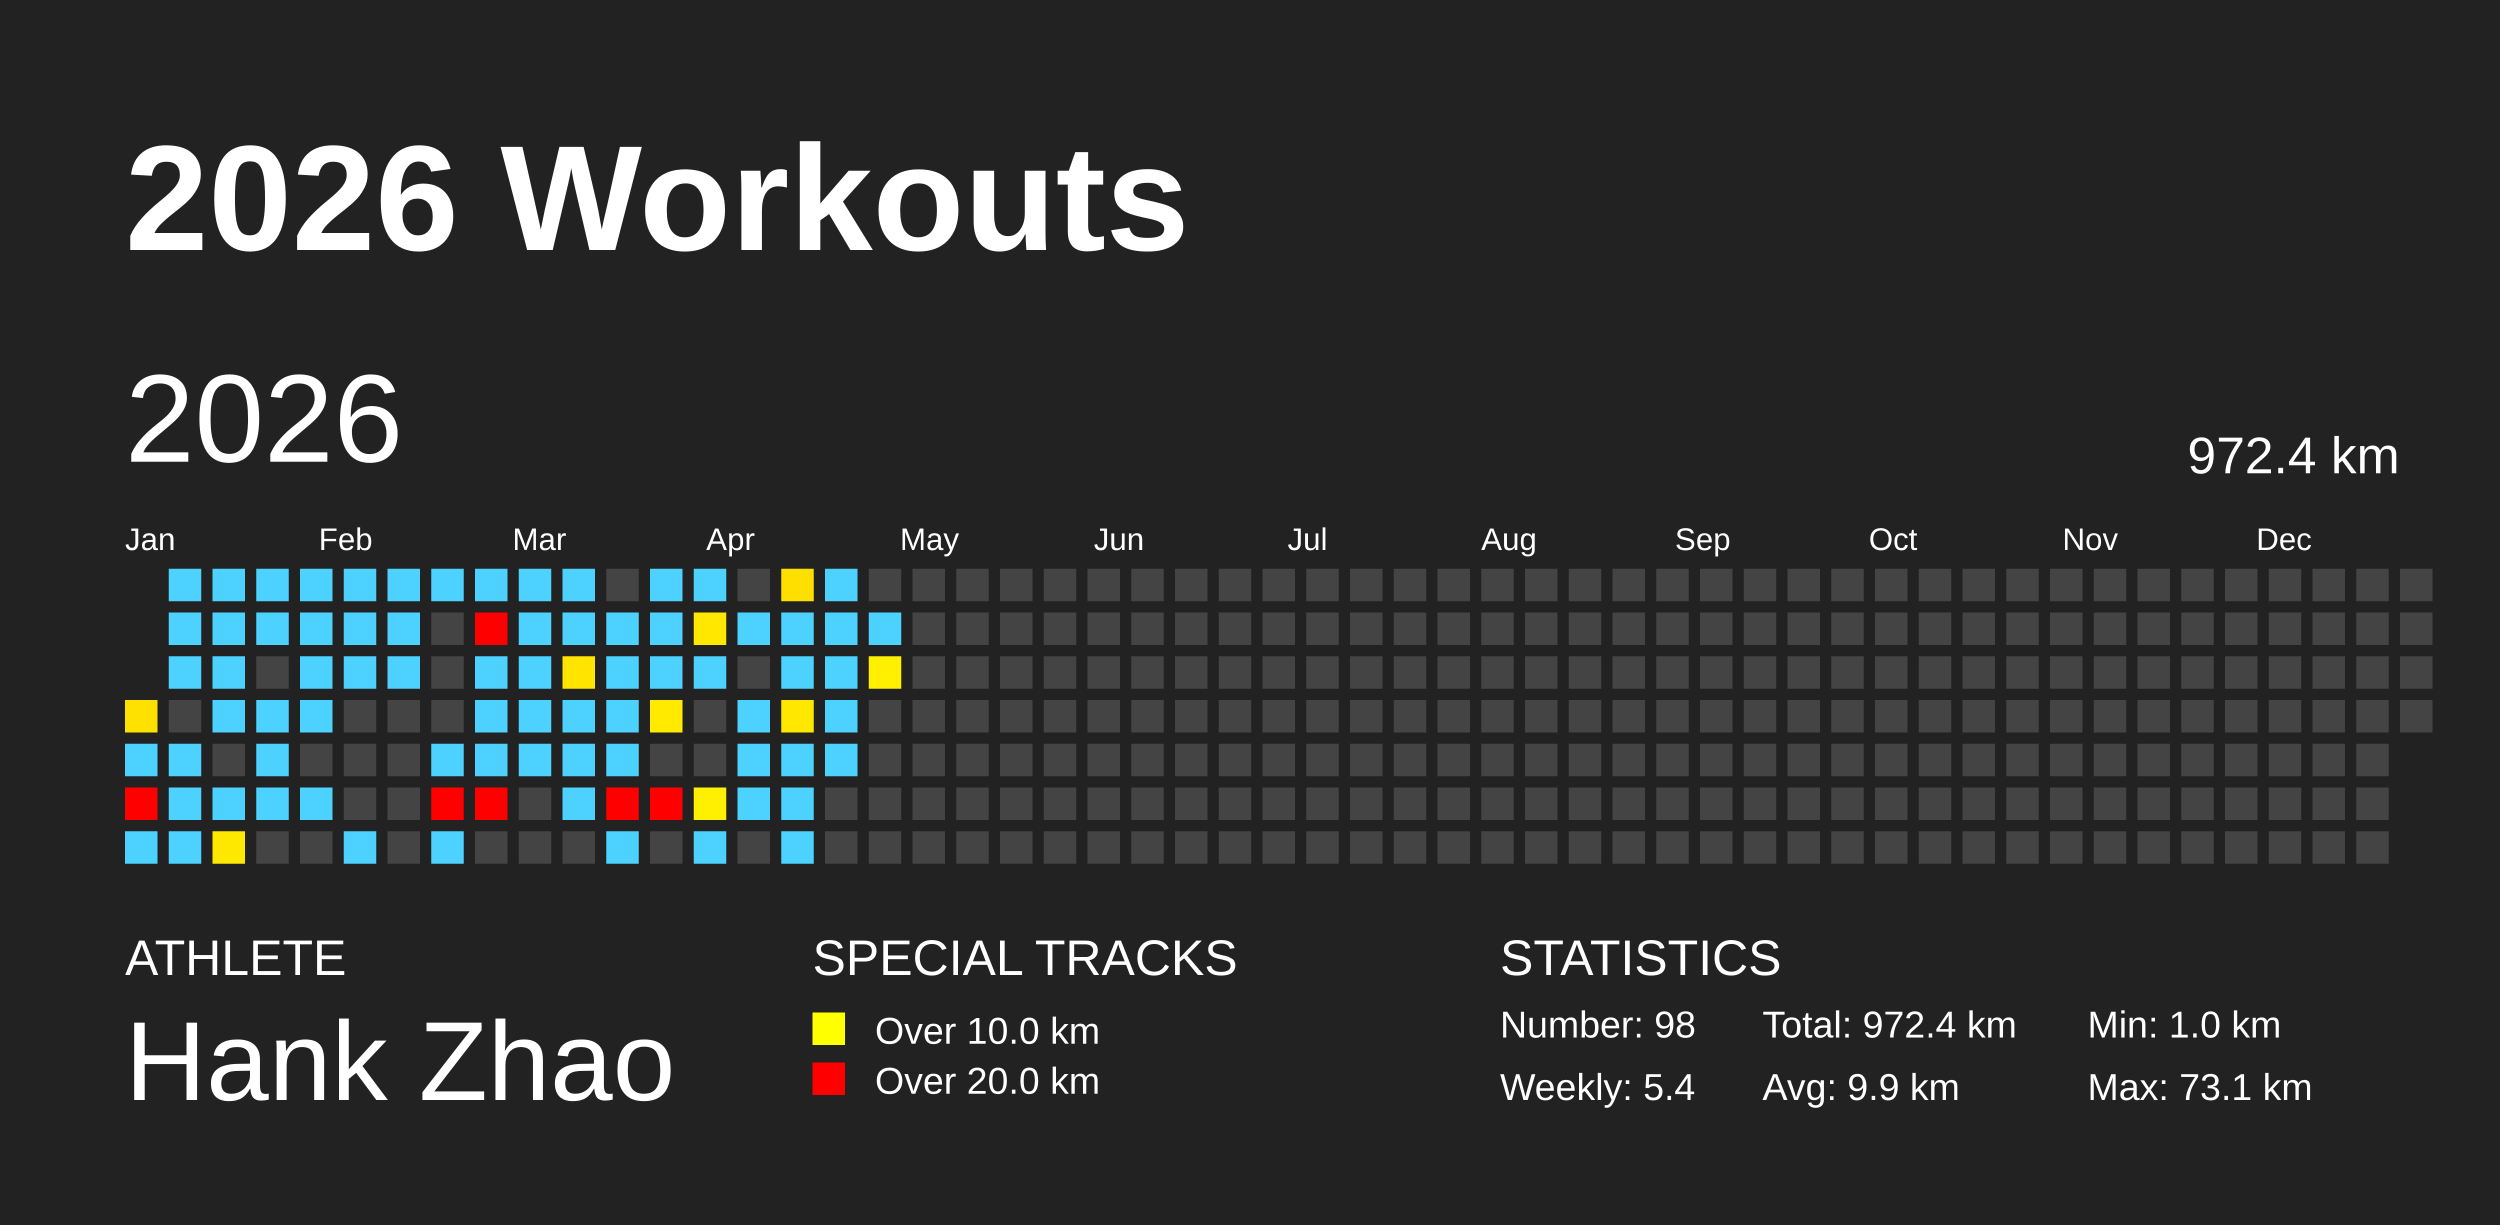
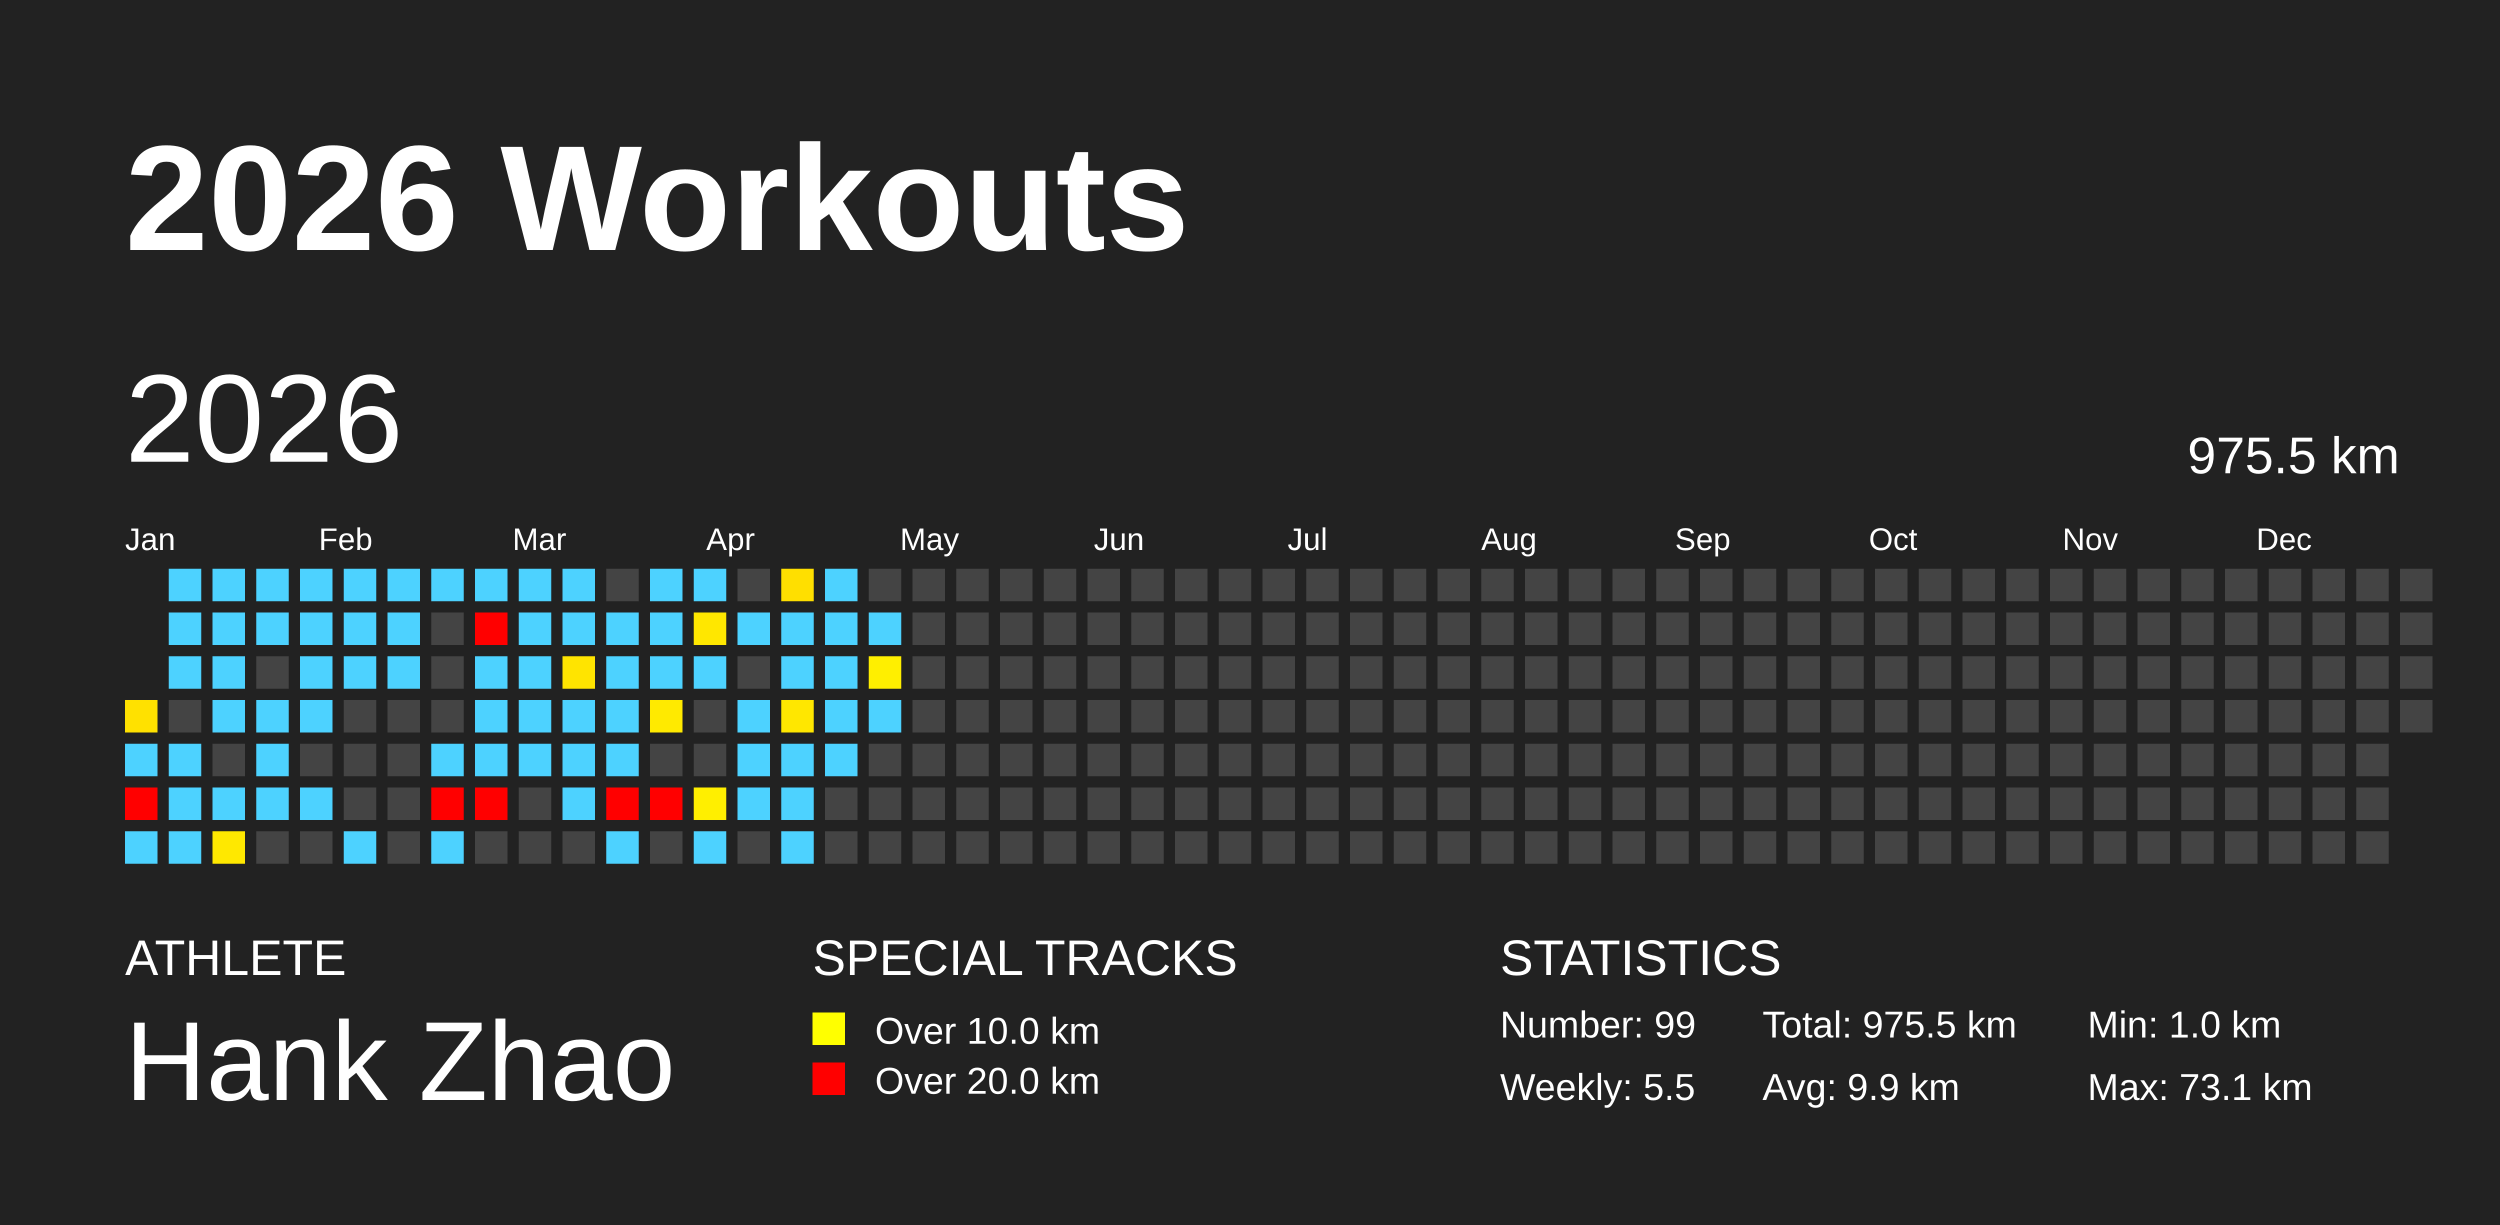
<svg xmlns="http://www.w3.org/2000/svg" baseProfile="full" height="98mm" version="1.1" viewBox="0,0,200,98" width="200mm">
  <defs />
  <rect fill="#222222" height="98" width="200" x="0" y="0" />
  <text fill="#FFFFFF" style="font-size:12px; font-family:Arial; font-weight:bold;" x="10" y="20">2026 Workouts</text>
  <text fill="#FFFFFF" style="font-size:4px; font-family:Arial" x="10" y="78">ATHLETE</text>
  <text fill="#FFFFFF" style="font-size:9px; font-family:Arial" x="10" y="88">Hank Zhao</text>
  <text fill="#FFFFFF" style="font-size:4px; font-family:Arial" x="65" y="78">SPECIAL TRACKS</text>
  <rect fill="yellow" height="2.6" width="2.6" x="65" y="81" />
  <text fill="#FFFFFF" style="font-size:3px; font-family:Arial" x="70" y="83.5">Over 10.0 km</text>
  <rect fill="red" height="2.6" width="2.6" x="65" y="85" />
  <text fill="#FFFFFF" style="font-size:3px; font-family:Arial" x="70" y="87.5">Over 20.0 km</text>
  <text fill="#FFFFFF" style="font-size:4px; font-family:Arial" x="120" y="78">STATISTICS</text>
-   <text fill="#FFFFFF" style="font-size:3px; font-family:Arial" x="120" y="83">Number: 98</text>
-   <text fill="#FFFFFF" style="font-size:3px; font-family:Arial" x="120" y="88">Weekly: 5.4</text>
-   <text fill="#FFFFFF" style="font-size:3px; font-family:Arial" x="141" y="83">Total: 972.4 km</text>
+   <text fill="#FFFFFF" style="font-size:3px; font-family:Arial" x="120" y="83">Number: 99</text>
+   <text fill="#FFFFFF" style="font-size:3px; font-family:Arial" x="120" y="88">Weekly: 5.5</text>
+   <text fill="#FFFFFF" style="font-size:3px; font-family:Arial" x="141" y="83">Total: 975.5 km</text>
  <text fill="#FFFFFF" style="font-size:3px; font-family:Arial" x="141" y="88">Avg: 9.9 km</text>
  <text fill="#FFFFFF" style="font-size:3px; font-family:Arial" x="167" y="83">Min: 1.0 km</text>
  <text fill="#FFFFFF" style="font-size:3px; font-family:Arial" x="167" y="88">Max: 73.1 km</text>
  <text dominant-baseline="hanging" fill="#FFFFFF" style="font-size:10.0px; font-family:Arial;" x="10" y="30">2026</text>
-   <text dominant-baseline="hanging" fill="#FFFFFF" style="font-size:4.125px; font-family:Arial;" x="175" y="35">972.4 km</text>
+   <text dominant-baseline="hanging" fill="#FFFFFF" style="font-size:4.125px; font-family:Arial;" x="175" y="35">975.5 km</text>
  <text fill="#FFFFFF" style="font-size:2.5px; font-family:Arial" x="10.0" y="44">Jan</text>
  <text fill="#FFFFFF" style="font-size:2.5px; font-family:Arial" x="25.5" y="44">Feb</text>
  <text fill="#FFFFFF" style="font-size:2.5px; font-family:Arial" x="41.0" y="44">Mar</text>
  <text fill="#FFFFFF" style="font-size:2.5px; font-family:Arial" x="56.5" y="44">Apr</text>
  <text fill="#FFFFFF" style="font-size:2.5px; font-family:Arial" x="72.0" y="44">May</text>
  <text fill="#FFFFFF" style="font-size:2.5px; font-family:Arial" x="87.5" y="44">Jun</text>
  <text fill="#FFFFFF" style="font-size:2.5px; font-family:Arial" x="103.0" y="44">Jul</text>
  <text fill="#FFFFFF" style="font-size:2.5px; font-family:Arial" x="118.5" y="44">Aug</text>
  <text fill="#FFFFFF" style="font-size:2.5px; font-family:Arial" x="134.0" y="44">Sep</text>
  <text fill="#FFFFFF" style="font-size:2.5px; font-family:Arial" x="149.5" y="44">Oct</text>
  <text fill="#FFFFFF" style="font-size:2.5px; font-family:Arial" x="165.0" y="44">Nov</text>
  <text fill="#FFFFFF" style="font-size:2.5px; font-family:Arial" x="180.5" y="44">Dec</text>
  <rect fill="#ffe100" height="2.6" width="2.6" x="10.0" y="56.0" />
  <rect fill="#4dd2ff" height="2.6" width="2.6" x="10.0" y="59.5" />
  <rect fill="red" height="2.6" width="2.6" x="10.0" y="63.0" />
  <rect fill="#4dd2ff" height="2.6" width="2.6" x="10.0" y="66.5" />
  <rect fill="#4dd2ff" height="2.6" width="2.6" x="13.5" y="45.5" />
  <rect fill="#4dd2ff" height="2.6" width="2.6" x="13.5" y="49.0" />
  <rect fill="#4dd2ff" height="2.6" width="2.6" x="13.5" y="52.5" />
  <rect fill="#444444" height="2.6" width="2.6" x="13.5" y="56.0" />
  <rect fill="#4dd2ff" height="2.6" width="2.6" x="13.5" y="59.5" />
  <rect fill="#4dd2ff" height="2.6" width="2.6" x="13.5" y="63.0" />
  <rect fill="#4dd2ff" height="2.6" width="2.6" x="13.5" y="66.5" />
  <rect fill="#4dd2ff" height="2.6" width="2.6" x="17.0" y="45.5" />
  <rect fill="#4dd2ff" height="2.6" width="2.6" x="17.0" y="49.0" />
  <rect fill="#4dd2ff" height="2.6" width="2.6" x="17.0" y="52.5" />
  <rect fill="#4dd2ff" height="2.6" width="2.6" x="17.0" y="56.0" />
  <rect fill="#444444" height="2.6" width="2.6" x="17.0" y="59.5" />
  <rect fill="#4dd2ff" height="2.6" width="2.6" x="17.0" y="63.0" />
  <rect fill="#ffe800" height="2.6" width="2.6" x="17.0" y="66.5" />
  <rect fill="#4dd2ff" height="2.6" width="2.6" x="20.5" y="45.5" />
  <rect fill="#4dd2ff" height="2.6" width="2.6" x="20.5" y="49.0" />
  <rect fill="#444444" height="2.6" width="2.6" x="20.5" y="52.5" />
  <rect fill="#4dd2ff" height="2.6" width="2.6" x="20.5" y="56.0" />
  <rect fill="#4dd2ff" height="2.6" width="2.6" x="20.5" y="59.5" />
  <rect fill="#4dd2ff" height="2.6" width="2.6" x="20.5" y="63.0" />
  <rect fill="#444444" height="2.6" width="2.6" x="20.5" y="66.5" />
  <rect fill="#4dd2ff" height="2.6" width="2.6" x="24.0" y="45.5" />
  <rect fill="#4dd2ff" height="2.6" width="2.6" x="24.0" y="49.0" />
  <rect fill="#4dd2ff" height="2.6" width="2.6" x="24.0" y="52.5" />
  <rect fill="#4dd2ff" height="2.6" width="2.6" x="24.0" y="56.0" />
  <rect fill="#444444" height="2.6" width="2.6" x="24.0" y="59.5" />
  <rect fill="#4dd2ff" height="2.6" width="2.6" x="24.0" y="63.0" />
  <rect fill="#444444" height="2.6" width="2.6" x="24.0" y="66.5" />
  <rect fill="#4dd2ff" height="2.6" width="2.6" x="27.5" y="45.5" />
  <rect fill="#4dd2ff" height="2.6" width="2.6" x="27.5" y="49.0" />
  <rect fill="#4dd2ff" height="2.6" width="2.6" x="27.5" y="52.5" />
  <rect fill="#444444" height="2.6" width="2.6" x="27.5" y="56.0" />
  <rect fill="#444444" height="2.6" width="2.6" x="27.5" y="59.5" />
  <rect fill="#444444" height="2.6" width="2.6" x="27.5" y="63.0" />
  <rect fill="#4dd2ff" height="2.6" width="2.6" x="27.5" y="66.5" />
  <rect fill="#4dd2ff" height="2.6" width="2.6" x="31.0" y="45.5" />
  <rect fill="#4dd2ff" height="2.6" width="2.6" x="31.0" y="49.0" />
  <rect fill="#4dd2ff" height="2.6" width="2.6" x="31.0" y="52.5" />
  <rect fill="#444444" height="2.6" width="2.6" x="31.0" y="56.0" />
  <rect fill="#444444" height="2.6" width="2.6" x="31.0" y="59.5" />
  <rect fill="#444444" height="2.6" width="2.6" x="31.0" y="63.0" />
  <rect fill="#444444" height="2.6" width="2.6" x="31.0" y="66.5" />
  <rect fill="#4dd2ff" height="2.6" width="2.6" x="34.5" y="45.5" />
  <rect fill="#444444" height="2.6" width="2.6" x="34.5" y="49.0" />
  <rect fill="#444444" height="2.6" width="2.6" x="34.5" y="52.5" />
  <rect fill="#444444" height="2.6" width="2.6" x="34.5" y="56.0" />
  <rect fill="#4dd2ff" height="2.6" width="2.6" x="34.5" y="59.5" />
  <rect fill="red" height="2.6" width="2.6" x="34.5" y="63.0" />
  <rect fill="#4dd2ff" height="2.6" width="2.6" x="34.5" y="66.5" />
  <rect fill="#4dd2ff" height="2.6" width="2.6" x="38.0" y="45.5" />
  <rect fill="red" height="2.6" width="2.6" x="38.0" y="49.0" />
  <rect fill="#4dd2ff" height="2.6" width="2.6" x="38.0" y="52.5" />
  <rect fill="#4dd2ff" height="2.6" width="2.6" x="38.0" y="56.0" />
  <rect fill="#4dd2ff" height="2.6" width="2.6" x="38.0" y="59.5" />
  <rect fill="red" height="2.6" width="2.6" x="38.0" y="63.0" />
  <rect fill="#444444" height="2.6" width="2.6" x="38.0" y="66.5" />
  <rect fill="#4dd2ff" height="2.6" width="2.6" x="41.5" y="45.5" />
  <rect fill="#4dd2ff" height="2.6" width="2.6" x="41.5" y="49.0" />
  <rect fill="#4dd2ff" height="2.6" width="2.6" x="41.5" y="52.5" />
  <rect fill="#4dd2ff" height="2.6" width="2.6" x="41.5" y="56.0" />
  <rect fill="#4dd2ff" height="2.6" width="2.6" x="41.5" y="59.5" />
  <rect fill="#444444" height="2.6" width="2.6" x="41.5" y="63.0" />
  <rect fill="#444444" height="2.6" width="2.6" x="41.5" y="66.5" />
  <rect fill="#4dd2ff" height="2.6" width="2.6" x="45.0" y="45.5" />
  <rect fill="#4dd2ff" height="2.6" width="2.6" x="45.0" y="49.0" />
  <rect fill="#ffe400" height="2.6" width="2.6" x="45.0" y="52.5" />
  <rect fill="#4dd2ff" height="2.6" width="2.6" x="45.0" y="56.0" />
  <rect fill="#4dd2ff" height="2.6" width="2.6" x="45.0" y="59.5" />
  <rect fill="#4dd2ff" height="2.6" width="2.6" x="45.0" y="63.0" />
  <rect fill="#444444" height="2.6" width="2.6" x="45.0" y="66.5" />
  <rect fill="#444444" height="2.6" width="2.6" x="48.5" y="45.5" />
  <rect fill="#4dd2ff" height="2.6" width="2.6" x="48.5" y="49.0" />
  <rect fill="#4dd2ff" height="2.6" width="2.6" x="48.5" y="52.5" />
  <rect fill="#4dd2ff" height="2.6" width="2.6" x="48.5" y="56.0" />
  <rect fill="#4dd2ff" height="2.6" width="2.6" x="48.5" y="59.5" />
  <rect fill="red" height="2.6" width="2.6" x="48.5" y="63.0" />
  <rect fill="#4dd2ff" height="2.6" width="2.6" x="48.5" y="66.5" />
  <rect fill="#4dd2ff" height="2.6" width="2.6" x="52.0" y="45.5" />
  <rect fill="#4dd2ff" height="2.6" width="2.6" x="52.0" y="49.0" />
  <rect fill="#4dd2ff" height="2.6" width="2.6" x="52.0" y="52.5" />
  <rect fill="#ffea00" height="2.6" width="2.6" x="52.0" y="56.0" />
  <rect fill="#444444" height="2.6" width="2.6" x="52.0" y="59.5" />
  <rect fill="red" height="2.6" width="2.6" x="52.0" y="63.0" />
  <rect fill="#444444" height="2.6" width="2.6" x="52.0" y="66.5" />
  <rect fill="#4dd2ff" height="2.6" width="2.6" x="55.5" y="45.5" />
  <rect fill="#ffe700" height="2.6" width="2.6" x="55.5" y="49.0" />
  <rect fill="#4dd2ff" height="2.6" width="2.6" x="55.5" y="52.5" />
  <rect fill="#444444" height="2.6" width="2.6" x="55.5" y="56.0" />
  <rect fill="#444444" height="2.6" width="2.6" x="55.5" y="59.5" />
  <rect fill="#ffef00" height="2.6" width="2.6" x="55.5" y="63.0" />
  <rect fill="#4dd2ff" height="2.6" width="2.6" x="55.5" y="66.5" />
  <rect fill="#444444" height="2.6" width="2.6" x="59.0" y="45.5" />
  <rect fill="#4dd2ff" height="2.6" width="2.6" x="59.0" y="49.0" />
  <rect fill="#444444" height="2.6" width="2.6" x="59.0" y="52.5" />
  <rect fill="#4dd2ff" height="2.6" width="2.6" x="59.0" y="56.0" />
  <rect fill="#4dd2ff" height="2.6" width="2.6" x="59.0" y="59.5" />
  <rect fill="#4dd2ff" height="2.6" width="2.6" x="59.0" y="63.0" />
  <rect fill="#444444" height="2.6" width="2.6" x="59.0" y="66.5" />
  <rect fill="#ffdf00" height="2.6" width="2.6" x="62.5" y="45.5" />
  <rect fill="#4dd2ff" height="2.6" width="2.6" x="62.5" y="49.0" />
  <rect fill="#4dd2ff" height="2.6" width="2.6" x="62.5" y="52.5" />
  <rect fill="#ffe700" height="2.6" width="2.6" x="62.5" y="56.0" />
  <rect fill="#4dd2ff" height="2.6" width="2.6" x="62.5" y="59.5" />
  <rect fill="#4dd2ff" height="2.6" width="2.6" x="62.5" y="63.0" />
  <rect fill="#4dd2ff" height="2.6" width="2.6" x="62.5" y="66.5" />
  <rect fill="#4dd2ff" height="2.6" width="2.6" x="66.0" y="45.5" />
  <rect fill="#4dd2ff" height="2.6" width="2.6" x="66.0" y="49.0" />
  <rect fill="#4dd2ff" height="2.6" width="2.6" x="66.0" y="52.5" />
  <rect fill="#4dd2ff" height="2.6" width="2.6" x="66.0" y="56.0" />
  <rect fill="#4dd2ff" height="2.6" width="2.6" x="66.0" y="59.5" />
  <rect fill="#444444" height="2.6" width="2.6" x="66.0" y="63.0" />
  <rect fill="#444444" height="2.6" width="2.6" x="66.0" y="66.5" />
  <rect fill="#444444" height="2.6" width="2.6" x="69.5" y="45.5" />
  <rect fill="#4dd2ff" height="2.6" width="2.6" x="69.5" y="49.0" />
  <rect fill="#ffef00" height="2.6" width="2.6" x="69.5" y="52.5" />
-   <rect fill="#444444" height="2.6" width="2.6" x="69.5" y="56.0" />
+   <rect fill="#4dd2ff" height="2.6" width="2.6" x="69.5" y="56.0" />
  <rect fill="#444444" height="2.6" width="2.6" x="69.5" y="59.5" />
  <rect fill="#444444" height="2.6" width="2.6" x="69.5" y="63.0" />
  <rect fill="#444444" height="2.6" width="2.6" x="69.5" y="66.5" />
  <rect fill="#444444" height="2.6" width="2.6" x="73.0" y="45.5" />
  <rect fill="#444444" height="2.6" width="2.6" x="73.0" y="49.0" />
  <rect fill="#444444" height="2.6" width="2.6" x="73.0" y="52.5" />
  <rect fill="#444444" height="2.6" width="2.6" x="73.0" y="56.0" />
  <rect fill="#444444" height="2.6" width="2.6" x="73.0" y="59.5" />
  <rect fill="#444444" height="2.6" width="2.6" x="73.0" y="63.0" />
  <rect fill="#444444" height="2.6" width="2.6" x="73.0" y="66.5" />
  <rect fill="#444444" height="2.6" width="2.6" x="76.5" y="45.5" />
  <rect fill="#444444" height="2.6" width="2.6" x="76.5" y="49.0" />
  <rect fill="#444444" height="2.6" width="2.6" x="76.5" y="52.5" />
  <rect fill="#444444" height="2.6" width="2.6" x="76.5" y="56.0" />
  <rect fill="#444444" height="2.6" width="2.6" x="76.5" y="59.5" />
  <rect fill="#444444" height="2.6" width="2.6" x="76.5" y="63.0" />
  <rect fill="#444444" height="2.6" width="2.6" x="76.5" y="66.5" />
  <rect fill="#444444" height="2.6" width="2.6" x="80.0" y="45.5" />
  <rect fill="#444444" height="2.6" width="2.6" x="80.0" y="49.0" />
  <rect fill="#444444" height="2.6" width="2.6" x="80.0" y="52.5" />
  <rect fill="#444444" height="2.6" width="2.6" x="80.0" y="56.0" />
  <rect fill="#444444" height="2.6" width="2.6" x="80.0" y="59.5" />
  <rect fill="#444444" height="2.6" width="2.6" x="80.0" y="63.0" />
  <rect fill="#444444" height="2.6" width="2.6" x="80.0" y="66.5" />
  <rect fill="#444444" height="2.6" width="2.6" x="83.5" y="45.5" />
  <rect fill="#444444" height="2.6" width="2.6" x="83.5" y="49.0" />
  <rect fill="#444444" height="2.6" width="2.6" x="83.5" y="52.5" />
  <rect fill="#444444" height="2.6" width="2.6" x="83.5" y="56.0" />
  <rect fill="#444444" height="2.6" width="2.6" x="83.5" y="59.5" />
  <rect fill="#444444" height="2.6" width="2.6" x="83.5" y="63.0" />
  <rect fill="#444444" height="2.6" width="2.6" x="83.5" y="66.5" />
  <rect fill="#444444" height="2.6" width="2.6" x="87.0" y="45.5" />
  <rect fill="#444444" height="2.6" width="2.6" x="87.0" y="49.0" />
  <rect fill="#444444" height="2.6" width="2.6" x="87.0" y="52.5" />
  <rect fill="#444444" height="2.6" width="2.6" x="87.0" y="56.0" />
  <rect fill="#444444" height="2.6" width="2.6" x="87.0" y="59.5" />
  <rect fill="#444444" height="2.6" width="2.6" x="87.0" y="63.0" />
  <rect fill="#444444" height="2.6" width="2.6" x="87.0" y="66.5" />
  <rect fill="#444444" height="2.6" width="2.6" x="90.5" y="45.5" />
  <rect fill="#444444" height="2.6" width="2.6" x="90.5" y="49.0" />
  <rect fill="#444444" height="2.6" width="2.6" x="90.5" y="52.5" />
  <rect fill="#444444" height="2.6" width="2.6" x="90.5" y="56.0" />
  <rect fill="#444444" height="2.6" width="2.6" x="90.5" y="59.5" />
  <rect fill="#444444" height="2.6" width="2.6" x="90.5" y="63.0" />
  <rect fill="#444444" height="2.6" width="2.6" x="90.5" y="66.5" />
  <rect fill="#444444" height="2.6" width="2.6" x="94.0" y="45.5" />
  <rect fill="#444444" height="2.6" width="2.6" x="94.0" y="49.0" />
  <rect fill="#444444" height="2.6" width="2.6" x="94.0" y="52.5" />
  <rect fill="#444444" height="2.6" width="2.6" x="94.0" y="56.0" />
  <rect fill="#444444" height="2.6" width="2.6" x="94.0" y="59.5" />
  <rect fill="#444444" height="2.6" width="2.6" x="94.0" y="63.0" />
  <rect fill="#444444" height="2.6" width="2.6" x="94.0" y="66.5" />
  <rect fill="#444444" height="2.6" width="2.6" x="97.5" y="45.5" />
  <rect fill="#444444" height="2.6" width="2.6" x="97.5" y="49.0" />
  <rect fill="#444444" height="2.6" width="2.6" x="97.5" y="52.5" />
  <rect fill="#444444" height="2.6" width="2.6" x="97.5" y="56.0" />
  <rect fill="#444444" height="2.6" width="2.6" x="97.5" y="59.5" />
  <rect fill="#444444" height="2.6" width="2.6" x="97.5" y="63.0" />
  <rect fill="#444444" height="2.6" width="2.6" x="97.5" y="66.5" />
  <rect fill="#444444" height="2.6" width="2.6" x="101.0" y="45.5" />
  <rect fill="#444444" height="2.6" width="2.6" x="101.0" y="49.0" />
  <rect fill="#444444" height="2.6" width="2.6" x="101.0" y="52.5" />
  <rect fill="#444444" height="2.6" width="2.6" x="101.0" y="56.0" />
  <rect fill="#444444" height="2.6" width="2.6" x="101.0" y="59.5" />
  <rect fill="#444444" height="2.6" width="2.6" x="101.0" y="63.0" />
  <rect fill="#444444" height="2.6" width="2.6" x="101.0" y="66.5" />
  <rect fill="#444444" height="2.6" width="2.6" x="104.5" y="45.5" />
  <rect fill="#444444" height="2.6" width="2.6" x="104.5" y="49.0" />
  <rect fill="#444444" height="2.6" width="2.6" x="104.5" y="52.5" />
  <rect fill="#444444" height="2.6" width="2.6" x="104.5" y="56.0" />
  <rect fill="#444444" height="2.6" width="2.6" x="104.5" y="59.5" />
  <rect fill="#444444" height="2.6" width="2.6" x="104.5" y="63.0" />
  <rect fill="#444444" height="2.6" width="2.6" x="104.5" y="66.5" />
  <rect fill="#444444" height="2.6" width="2.6" x="108.0" y="45.5" />
  <rect fill="#444444" height="2.6" width="2.6" x="108.0" y="49.0" />
  <rect fill="#444444" height="2.6" width="2.6" x="108.0" y="52.5" />
  <rect fill="#444444" height="2.6" width="2.6" x="108.0" y="56.0" />
  <rect fill="#444444" height="2.6" width="2.6" x="108.0" y="59.5" />
  <rect fill="#444444" height="2.6" width="2.6" x="108.0" y="63.0" />
  <rect fill="#444444" height="2.6" width="2.6" x="108.0" y="66.5" />
  <rect fill="#444444" height="2.6" width="2.6" x="111.5" y="45.5" />
  <rect fill="#444444" height="2.6" width="2.6" x="111.5" y="49.0" />
  <rect fill="#444444" height="2.6" width="2.6" x="111.5" y="52.5" />
  <rect fill="#444444" height="2.6" width="2.6" x="111.5" y="56.0" />
  <rect fill="#444444" height="2.6" width="2.6" x="111.5" y="59.5" />
  <rect fill="#444444" height="2.6" width="2.6" x="111.5" y="63.0" />
  <rect fill="#444444" height="2.6" width="2.6" x="111.5" y="66.5" />
  <rect fill="#444444" height="2.6" width="2.6" x="115.0" y="45.5" />
  <rect fill="#444444" height="2.6" width="2.6" x="115.0" y="49.0" />
  <rect fill="#444444" height="2.6" width="2.6" x="115.0" y="52.5" />
  <rect fill="#444444" height="2.6" width="2.6" x="115.0" y="56.0" />
  <rect fill="#444444" height="2.6" width="2.6" x="115.0" y="59.5" />
  <rect fill="#444444" height="2.6" width="2.6" x="115.0" y="63.0" />
  <rect fill="#444444" height="2.6" width="2.6" x="115.0" y="66.5" />
  <rect fill="#444444" height="2.6" width="2.6" x="118.5" y="45.5" />
  <rect fill="#444444" height="2.6" width="2.6" x="118.5" y="49.0" />
  <rect fill="#444444" height="2.6" width="2.6" x="118.5" y="52.5" />
  <rect fill="#444444" height="2.6" width="2.6" x="118.5" y="56.0" />
  <rect fill="#444444" height="2.6" width="2.6" x="118.5" y="59.5" />
  <rect fill="#444444" height="2.6" width="2.6" x="118.5" y="63.0" />
  <rect fill="#444444" height="2.6" width="2.6" x="118.5" y="66.5" />
  <rect fill="#444444" height="2.6" width="2.6" x="122.0" y="45.5" />
  <rect fill="#444444" height="2.6" width="2.6" x="122.0" y="49.0" />
  <rect fill="#444444" height="2.6" width="2.6" x="122.0" y="52.5" />
  <rect fill="#444444" height="2.6" width="2.6" x="122.0" y="56.0" />
  <rect fill="#444444" height="2.6" width="2.6" x="122.0" y="59.5" />
  <rect fill="#444444" height="2.6" width="2.6" x="122.0" y="63.0" />
  <rect fill="#444444" height="2.6" width="2.6" x="122.0" y="66.5" />
  <rect fill="#444444" height="2.6" width="2.6" x="125.5" y="45.5" />
  <rect fill="#444444" height="2.6" width="2.6" x="125.5" y="49.0" />
  <rect fill="#444444" height="2.6" width="2.6" x="125.5" y="52.5" />
  <rect fill="#444444" height="2.6" width="2.6" x="125.5" y="56.0" />
  <rect fill="#444444" height="2.6" width="2.6" x="125.5" y="59.5" />
  <rect fill="#444444" height="2.6" width="2.6" x="125.5" y="63.0" />
  <rect fill="#444444" height="2.6" width="2.6" x="125.5" y="66.5" />
  <rect fill="#444444" height="2.6" width="2.6" x="129.0" y="45.5" />
  <rect fill="#444444" height="2.6" width="2.6" x="129.0" y="49.0" />
  <rect fill="#444444" height="2.6" width="2.6" x="129.0" y="52.5" />
  <rect fill="#444444" height="2.6" width="2.6" x="129.0" y="56.0" />
  <rect fill="#444444" height="2.6" width="2.6" x="129.0" y="59.5" />
  <rect fill="#444444" height="2.6" width="2.6" x="129.0" y="63.0" />
  <rect fill="#444444" height="2.6" width="2.6" x="129.0" y="66.5" />
  <rect fill="#444444" height="2.6" width="2.6" x="132.5" y="45.5" />
  <rect fill="#444444" height="2.6" width="2.6" x="132.5" y="49.0" />
  <rect fill="#444444" height="2.6" width="2.6" x="132.5" y="52.5" />
  <rect fill="#444444" height="2.6" width="2.6" x="132.5" y="56.0" />
  <rect fill="#444444" height="2.6" width="2.6" x="132.5" y="59.5" />
  <rect fill="#444444" height="2.6" width="2.6" x="132.5" y="63.0" />
  <rect fill="#444444" height="2.6" width="2.6" x="132.5" y="66.5" />
  <rect fill="#444444" height="2.6" width="2.6" x="136.0" y="45.5" />
  <rect fill="#444444" height="2.6" width="2.6" x="136.0" y="49.0" />
  <rect fill="#444444" height="2.6" width="2.6" x="136.0" y="52.5" />
  <rect fill="#444444" height="2.6" width="2.6" x="136.0" y="56.0" />
  <rect fill="#444444" height="2.6" width="2.6" x="136.0" y="59.5" />
  <rect fill="#444444" height="2.6" width="2.6" x="136.0" y="63.0" />
  <rect fill="#444444" height="2.6" width="2.6" x="136.0" y="66.5" />
  <rect fill="#444444" height="2.6" width="2.6" x="139.5" y="45.5" />
  <rect fill="#444444" height="2.6" width="2.6" x="139.5" y="49.0" />
  <rect fill="#444444" height="2.6" width="2.6" x="139.5" y="52.5" />
  <rect fill="#444444" height="2.6" width="2.6" x="139.5" y="56.0" />
  <rect fill="#444444" height="2.6" width="2.6" x="139.5" y="59.5" />
  <rect fill="#444444" height="2.6" width="2.6" x="139.5" y="63.0" />
  <rect fill="#444444" height="2.6" width="2.6" x="139.5" y="66.5" />
  <rect fill="#444444" height="2.6" width="2.6" x="143.0" y="45.5" />
  <rect fill="#444444" height="2.6" width="2.6" x="143.0" y="49.0" />
  <rect fill="#444444" height="2.6" width="2.6" x="143.0" y="52.5" />
  <rect fill="#444444" height="2.6" width="2.6" x="143.0" y="56.0" />
  <rect fill="#444444" height="2.6" width="2.6" x="143.0" y="59.5" />
  <rect fill="#444444" height="2.6" width="2.6" x="143.0" y="63.0" />
  <rect fill="#444444" height="2.6" width="2.6" x="143.0" y="66.5" />
  <rect fill="#444444" height="2.6" width="2.6" x="146.5" y="45.5" />
  <rect fill="#444444" height="2.6" width="2.6" x="146.5" y="49.0" />
  <rect fill="#444444" height="2.6" width="2.6" x="146.5" y="52.5" />
  <rect fill="#444444" height="2.6" width="2.6" x="146.5" y="56.0" />
  <rect fill="#444444" height="2.6" width="2.6" x="146.5" y="59.5" />
  <rect fill="#444444" height="2.6" width="2.6" x="146.5" y="63.0" />
  <rect fill="#444444" height="2.6" width="2.6" x="146.5" y="66.5" />
  <rect fill="#444444" height="2.6" width="2.6" x="150.0" y="45.5" />
  <rect fill="#444444" height="2.6" width="2.6" x="150.0" y="49.0" />
  <rect fill="#444444" height="2.6" width="2.6" x="150.0" y="52.5" />
  <rect fill="#444444" height="2.6" width="2.6" x="150.0" y="56.0" />
  <rect fill="#444444" height="2.6" width="2.6" x="150.0" y="59.5" />
  <rect fill="#444444" height="2.6" width="2.6" x="150.0" y="63.0" />
  <rect fill="#444444" height="2.6" width="2.6" x="150.0" y="66.5" />
  <rect fill="#444444" height="2.6" width="2.6" x="153.5" y="45.5" />
  <rect fill="#444444" height="2.6" width="2.6" x="153.5" y="49.0" />
  <rect fill="#444444" height="2.6" width="2.6" x="153.5" y="52.5" />
  <rect fill="#444444" height="2.6" width="2.6" x="153.5" y="56.0" />
  <rect fill="#444444" height="2.6" width="2.6" x="153.5" y="59.5" />
  <rect fill="#444444" height="2.6" width="2.6" x="153.5" y="63.0" />
  <rect fill="#444444" height="2.6" width="2.6" x="153.5" y="66.5" />
  <rect fill="#444444" height="2.6" width="2.6" x="157.0" y="45.5" />
  <rect fill="#444444" height="2.6" width="2.6" x="157.0" y="49.0" />
  <rect fill="#444444" height="2.6" width="2.6" x="157.0" y="52.5" />
  <rect fill="#444444" height="2.6" width="2.6" x="157.0" y="56.0" />
  <rect fill="#444444" height="2.6" width="2.6" x="157.0" y="59.5" />
  <rect fill="#444444" height="2.6" width="2.6" x="157.0" y="63.0" />
  <rect fill="#444444" height="2.6" width="2.6" x="157.0" y="66.5" />
  <rect fill="#444444" height="2.6" width="2.6" x="160.5" y="45.5" />
  <rect fill="#444444" height="2.6" width="2.6" x="160.5" y="49.0" />
  <rect fill="#444444" height="2.6" width="2.6" x="160.5" y="52.5" />
  <rect fill="#444444" height="2.6" width="2.6" x="160.5" y="56.0" />
  <rect fill="#444444" height="2.6" width="2.6" x="160.5" y="59.5" />
  <rect fill="#444444" height="2.6" width="2.6" x="160.5" y="63.0" />
  <rect fill="#444444" height="2.6" width="2.6" x="160.5" y="66.5" />
  <rect fill="#444444" height="2.6" width="2.6" x="164.0" y="45.5" />
  <rect fill="#444444" height="2.6" width="2.6" x="164.0" y="49.0" />
  <rect fill="#444444" height="2.6" width="2.6" x="164.0" y="52.5" />
  <rect fill="#444444" height="2.6" width="2.6" x="164.0" y="56.0" />
  <rect fill="#444444" height="2.6" width="2.6" x="164.0" y="59.5" />
  <rect fill="#444444" height="2.6" width="2.6" x="164.0" y="63.0" />
  <rect fill="#444444" height="2.6" width="2.6" x="164.0" y="66.5" />
  <rect fill="#444444" height="2.6" width="2.6" x="167.5" y="45.5" />
  <rect fill="#444444" height="2.6" width="2.6" x="167.5" y="49.0" />
  <rect fill="#444444" height="2.6" width="2.6" x="167.5" y="52.5" />
  <rect fill="#444444" height="2.6" width="2.6" x="167.5" y="56.0" />
  <rect fill="#444444" height="2.6" width="2.6" x="167.5" y="59.5" />
  <rect fill="#444444" height="2.6" width="2.6" x="167.5" y="63.0" />
  <rect fill="#444444" height="2.6" width="2.6" x="167.5" y="66.5" />
  <rect fill="#444444" height="2.6" width="2.6" x="171.0" y="45.5" />
  <rect fill="#444444" height="2.6" width="2.6" x="171.0" y="49.0" />
  <rect fill="#444444" height="2.6" width="2.6" x="171.0" y="52.5" />
  <rect fill="#444444" height="2.6" width="2.6" x="171.0" y="56.0" />
  <rect fill="#444444" height="2.6" width="2.6" x="171.0" y="59.5" />
  <rect fill="#444444" height="2.6" width="2.6" x="171.0" y="63.0" />
  <rect fill="#444444" height="2.6" width="2.6" x="171.0" y="66.5" />
  <rect fill="#444444" height="2.6" width="2.6" x="174.5" y="45.5" />
  <rect fill="#444444" height="2.6" width="2.6" x="174.5" y="49.0" />
  <rect fill="#444444" height="2.6" width="2.6" x="174.5" y="52.5" />
  <rect fill="#444444" height="2.6" width="2.6" x="174.5" y="56.0" />
  <rect fill="#444444" height="2.6" width="2.6" x="174.5" y="59.5" />
  <rect fill="#444444" height="2.6" width="2.6" x="174.5" y="63.0" />
  <rect fill="#444444" height="2.6" width="2.6" x="174.5" y="66.5" />
  <rect fill="#444444" height="2.6" width="2.6" x="178.0" y="45.5" />
  <rect fill="#444444" height="2.6" width="2.6" x="178.0" y="49.0" />
  <rect fill="#444444" height="2.6" width="2.6" x="178.0" y="52.5" />
  <rect fill="#444444" height="2.6" width="2.6" x="178.0" y="56.0" />
  <rect fill="#444444" height="2.6" width="2.6" x="178.0" y="59.5" />
  <rect fill="#444444" height="2.6" width="2.6" x="178.0" y="63.0" />
  <rect fill="#444444" height="2.6" width="2.6" x="178.0" y="66.5" />
  <rect fill="#444444" height="2.6" width="2.6" x="181.5" y="45.5" />
  <rect fill="#444444" height="2.6" width="2.6" x="181.5" y="49.0" />
  <rect fill="#444444" height="2.6" width="2.6" x="181.5" y="52.5" />
  <rect fill="#444444" height="2.6" width="2.6" x="181.5" y="56.0" />
  <rect fill="#444444" height="2.6" width="2.6" x="181.5" y="59.5" />
  <rect fill="#444444" height="2.6" width="2.6" x="181.5" y="63.0" />
  <rect fill="#444444" height="2.6" width="2.6" x="181.5" y="66.5" />
  <rect fill="#444444" height="2.6" width="2.6" x="185.0" y="45.5" />
  <rect fill="#444444" height="2.6" width="2.6" x="185.0" y="49.0" />
  <rect fill="#444444" height="2.6" width="2.6" x="185.0" y="52.5" />
  <rect fill="#444444" height="2.6" width="2.6" x="185.0" y="56.0" />
  <rect fill="#444444" height="2.6" width="2.6" x="185.0" y="59.5" />
  <rect fill="#444444" height="2.6" width="2.6" x="185.0" y="63.0" />
  <rect fill="#444444" height="2.6" width="2.6" x="185.0" y="66.5" />
  <rect fill="#444444" height="2.6" width="2.6" x="188.5" y="45.5" />
  <rect fill="#444444" height="2.6" width="2.6" x="188.5" y="49.0" />
  <rect fill="#444444" height="2.6" width="2.6" x="188.5" y="52.5" />
  <rect fill="#444444" height="2.6" width="2.6" x="188.5" y="56.0" />
  <rect fill="#444444" height="2.6" width="2.6" x="188.5" y="59.5" />
  <rect fill="#444444" height="2.6" width="2.6" x="188.5" y="63.0" />
  <rect fill="#444444" height="2.6" width="2.6" x="188.5" y="66.5" />
  <rect fill="#444444" height="2.6" width="2.6" x="192.0" y="45.5" />
  <rect fill="#444444" height="2.6" width="2.6" x="192.0" y="49.0" />
  <rect fill="#444444" height="2.6" width="2.6" x="192.0" y="52.5" />
  <rect fill="#444444" height="2.6" width="2.6" x="192.0" y="56.0" />
</svg>
